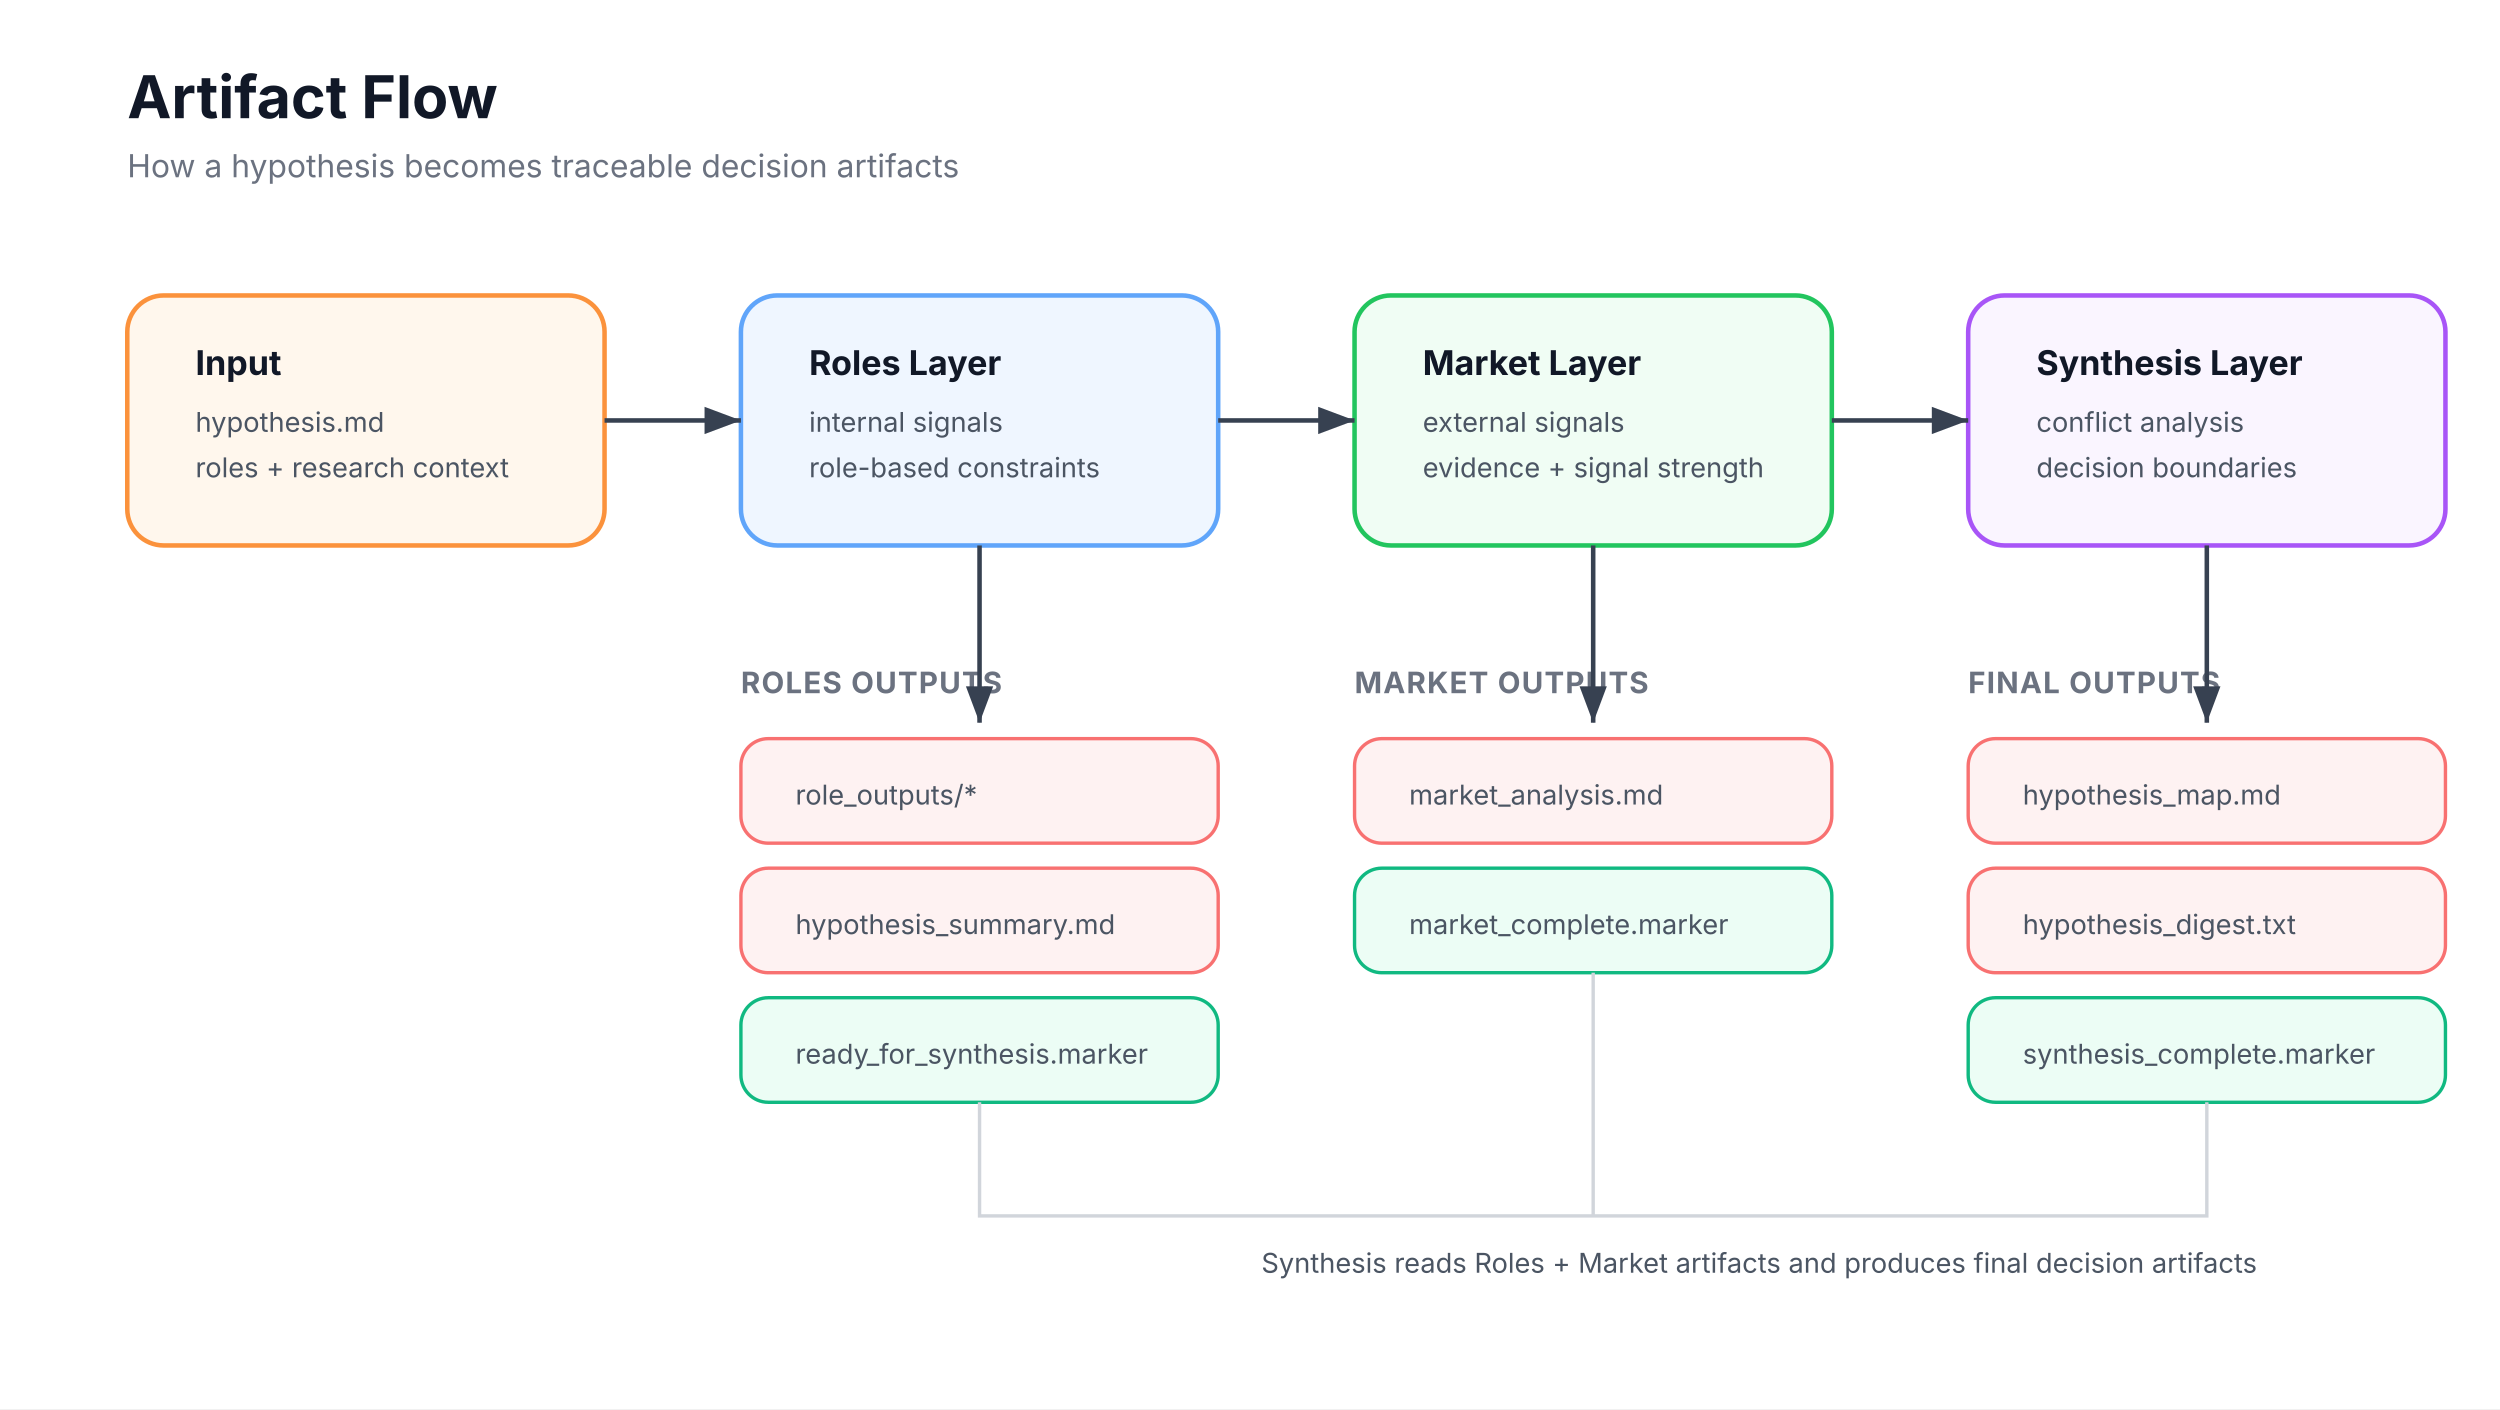
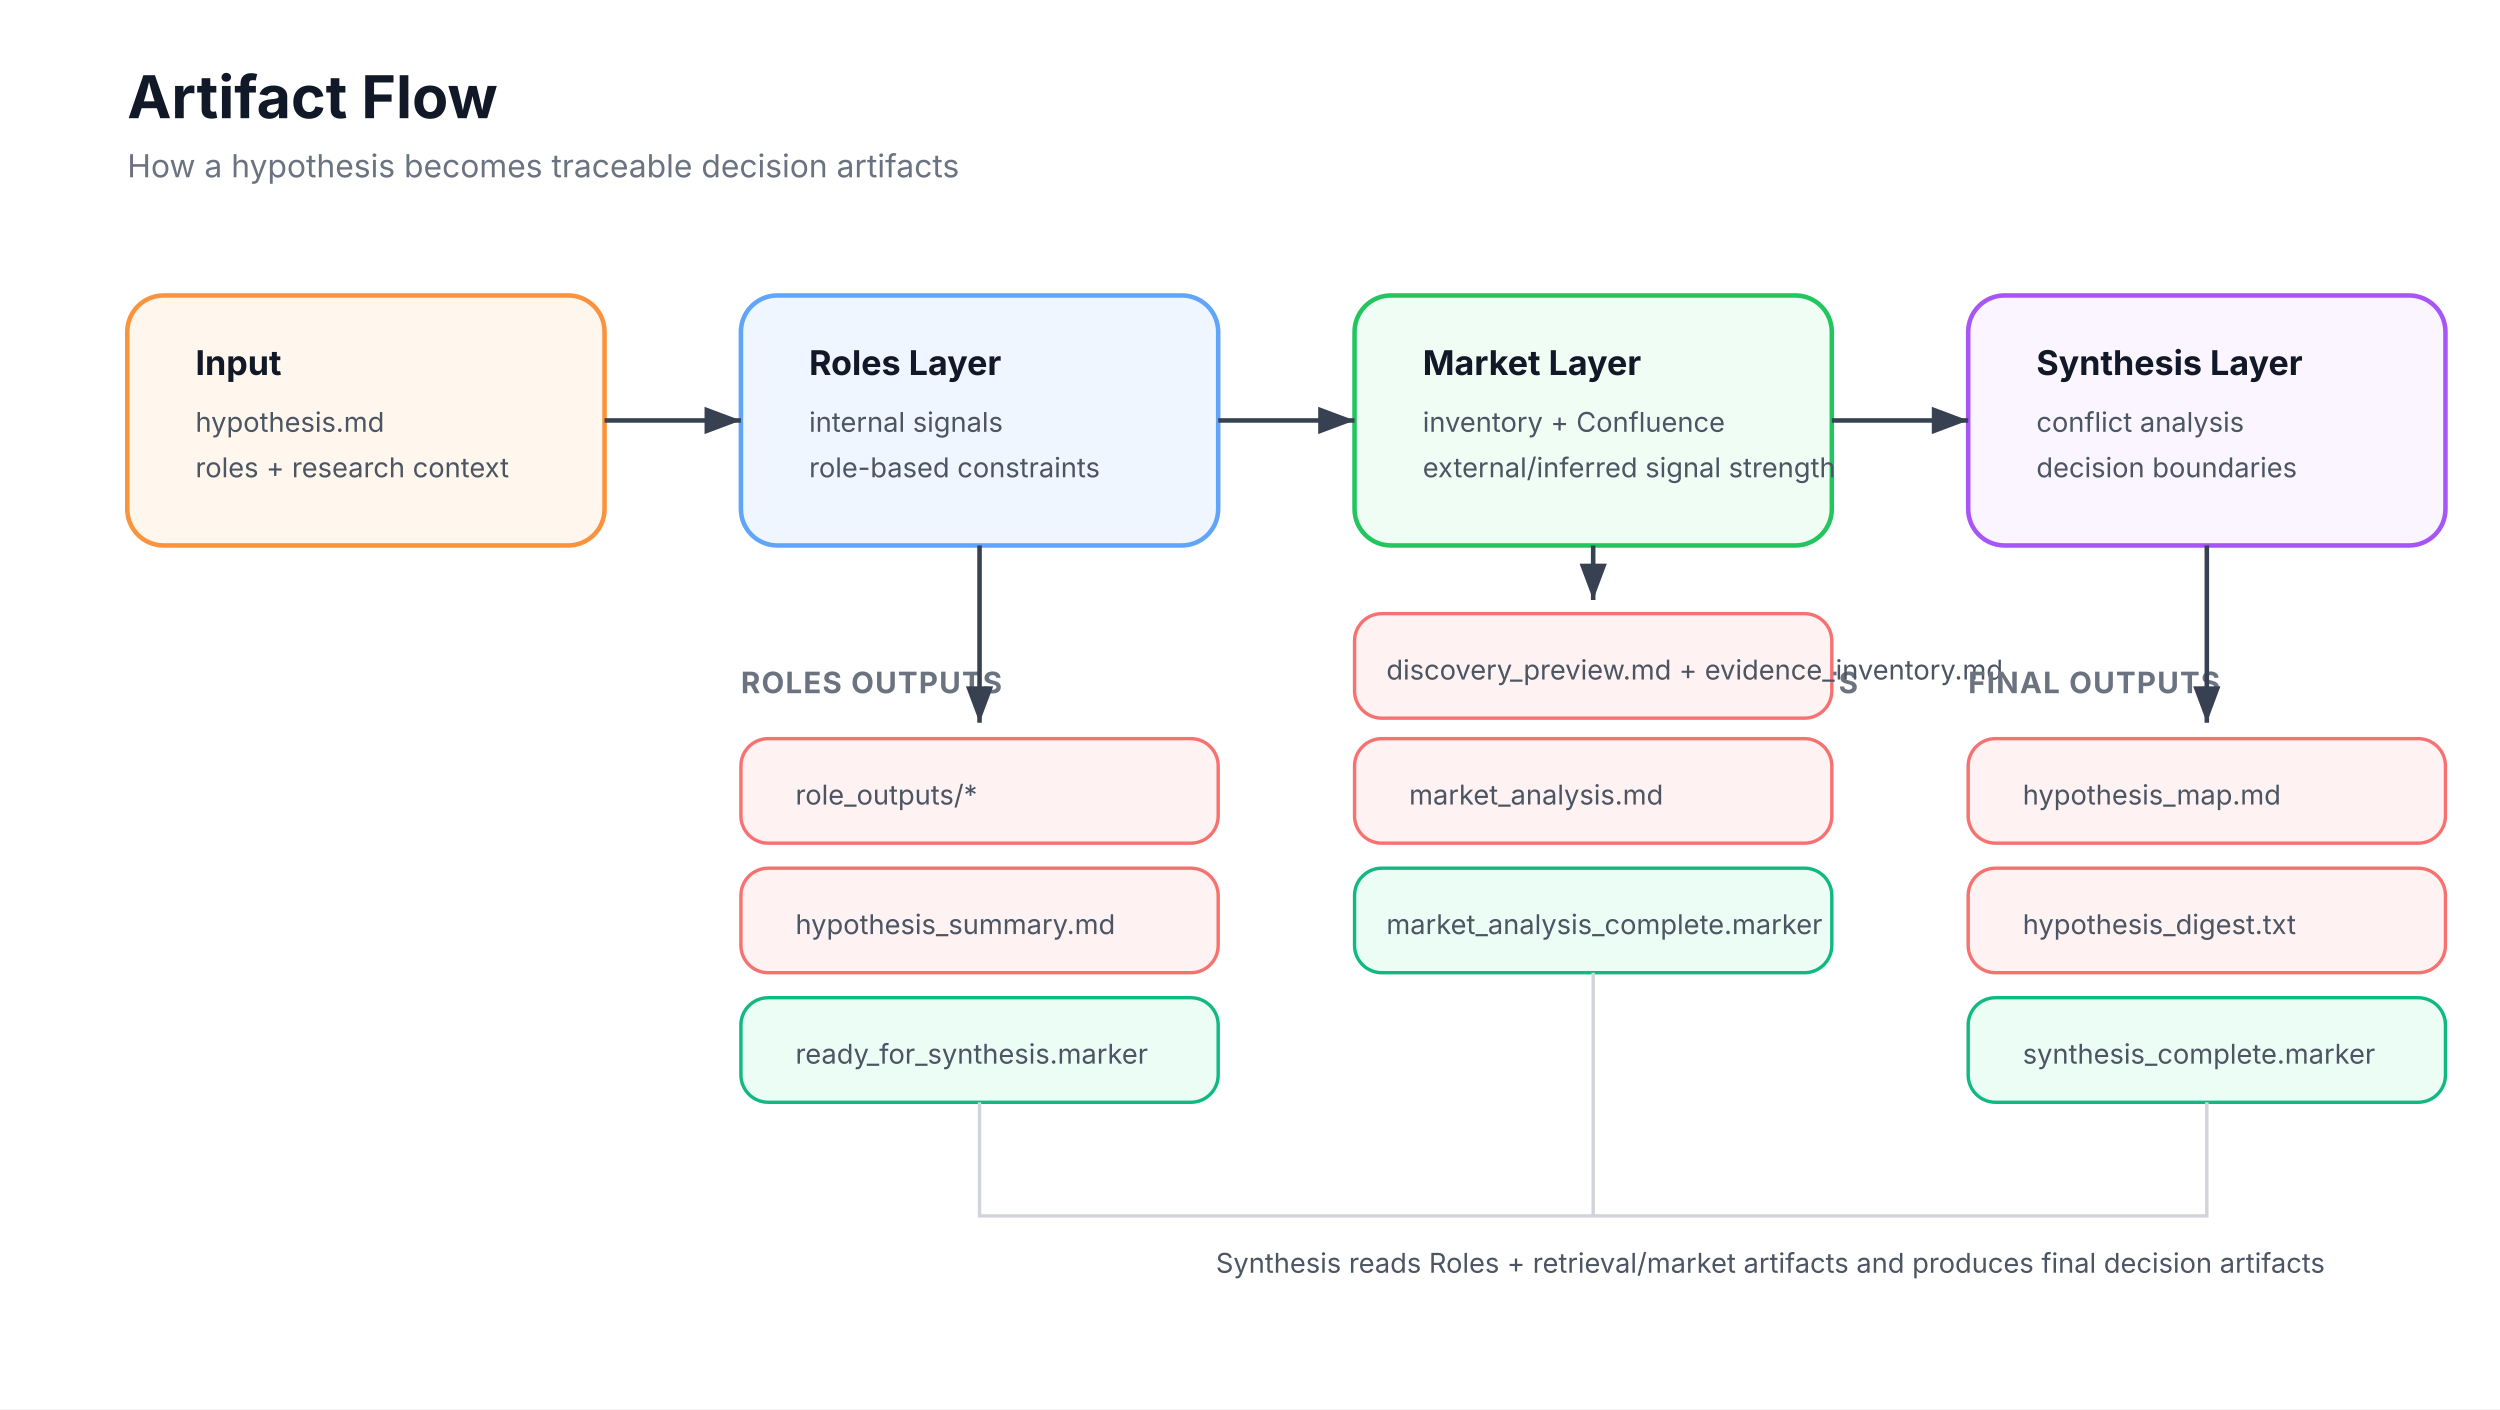
<svg xmlns="http://www.w3.org/2000/svg" width="1100" height="620" viewBox="0 0 1100 620">
  <style>
  text { font-family: Inter, Arial, sans-serif; fill:#111827; }
  .title { font-size:26px; font-weight:700; }
  .subtitle { font-size:14px; fill:#6b7280; }
  .section { font-size:13px; font-weight:700; fill:#6b7280; letter-spacing:.04em; }
  .label { font-size:15px; font-weight:700; }
  .small { font-size:12px; fill:#4b5563; }
  .card { fill:#ffffff; stroke:#e5e7eb; stroke-width:1.5; rx:18; }
  .input { fill:#fff7ed; stroke:#fb923c; stroke-width:2; rx:16; }
  .roles { fill:#eff6ff; stroke:#60a5fa; stroke-width:2; rx:16; }
  .market { fill:#f0fdf4; stroke:#22c55e; stroke-width:2; rx:16; }
  .synthesis { fill:#faf5ff; stroke:#a855f7; stroke-width:2; rx:16; }
  .artifact { fill:#fef2f2; stroke:#f87171; stroke-width:1.5; rx:12; }
  .marker { fill:#ecfdf5; stroke:#10b981; stroke-width:1.5; rx:12; }
  .arrow { stroke:#374151; stroke-width:2; fill:none; marker-end:url(#arrow); }
  .soft { stroke:#d1d5db; stroke-width:1.5; fill:none; }
</style>
  <defs>
    <marker id="arrow" markerWidth="10" markerHeight="10" refX="8" refY="3" orient="auto">
      <path d="M0,0 L8,3 L0,6 Z" fill="#374151" />
    </marker>
  </defs>
  <rect width="1100" height="620" fill="#ffffff" />
  <text x="56" y="52" class="title">Artifact Flow</text>
  <text x="56" y="78" class="subtitle">How a hypothesis becomes traceable decision artifacts</text>
  <rect x="56" y="130" width="210" height="110" class="input" />
  <text x="86" y="165" class="label">Input</text>
  <text x="86" y="190" class="small">hypothesis.md</text>
  <text x="86" y="210" class="small">roles + research context</text>
  <rect x="326" y="130" width="210" height="110" class="roles" />
  <text x="356" y="165" class="label">Roles Layer</text>
  <text x="356" y="190" class="small">internal signals</text>
  <text x="356" y="210" class="small">role-based constraints</text>
  <rect x="596" y="130" width="210" height="110" class="market" />
  <text x="626" y="165" class="label">Market Layer</text>
-   <text x="626" y="190" class="small">external signals</text>
-   <text x="626" y="210" class="small">evidence + signal strength</text>
+   <text x="626" y="190" class="small">inventory + Confluence</text>
+   <text x="626" y="210" class="small">external/inferred signal strength</text>
  <rect x="866" y="130" width="210" height="110" class="synthesis" />
  <text x="896" y="165" class="label">Synthesis Layer</text>
  <text x="896" y="190" class="small">conflict analysis</text>
  <text x="896" y="210" class="small">decision boundaries</text>
  <path d="M266 185 L326 185" class="arrow" />
  <path d="M536 185 L596 185" class="arrow" />
  <path d="M806 185 L866 185" class="arrow" />
  <text x="326" y="305" class="section">ROLES OUTPUTS</text>
  <rect x="326" y="325" width="210" height="46" class="artifact" />
  <text x="350" y="354" class="small">role_outputs/*</text>
  <rect x="326" y="382" width="210" height="46" class="artifact" />
  <text x="350" y="411" class="small">hypothesis_summary.md</text>
  <rect x="326" y="439" width="210" height="46" class="marker" />
  <text x="350" y="468" class="small">ready_for_synthesis.marker</text>
-   <text x="596" y="305" class="section">MARKET OUTPUTS</text>
+   <text x="596" y="305" class="section">RETRIEVAL + MARKET OUTPUTS</text>
+   <rect x="596" y="270" width="210" height="46" class="artifact" />
+   <text x="610" y="299" class="small">discovery_preview.md + evidence_inventory.md</text>
  <rect x="596" y="325" width="210" height="46" class="artifact" />
  <text x="620" y="354" class="small">market_analysis.md</text>
  <rect x="596" y="382" width="210" height="46" class="marker" />
-   <text x="620" y="411" class="small">market_complete.marker</text>
+   <text x="610" y="411" class="small">market_analysis_complete.marker</text>
  <text x="866" y="305" class="section">FINAL OUTPUTS</text>
  <rect x="866" y="325" width="210" height="46" class="artifact" />
  <text x="890" y="354" class="small">hypothesis_map.md</text>
  <rect x="866" y="382" width="210" height="46" class="artifact" />
  <text x="890" y="411" class="small">hypothesis_digest.txt</text>
  <rect x="866" y="439" width="210" height="46" class="marker" />
  <text x="890" y="468" class="small">synthesis_complete.marker</text>
  <path d="M431 240 L431 318" class="arrow" />
-   <path d="M701 240 L701 318" class="arrow" />
+   <path d="M701 240 L701 264" class="arrow" />
  <path d="M971 240 L971 318" class="arrow" />
  <path d="M431 485 L431 535 L971 535 L971 485" class="soft" />
  <path d="M701 428 L701 535" class="soft" />
-   <text x="555" y="560" class="small">Synthesis reads Roles + Market artifacts and produces final decision artifacts</text>
+   <text x="535" y="560" class="small">Synthesis reads Roles + retrieval/market artifacts and produces final decision artifacts</text>
</svg>
